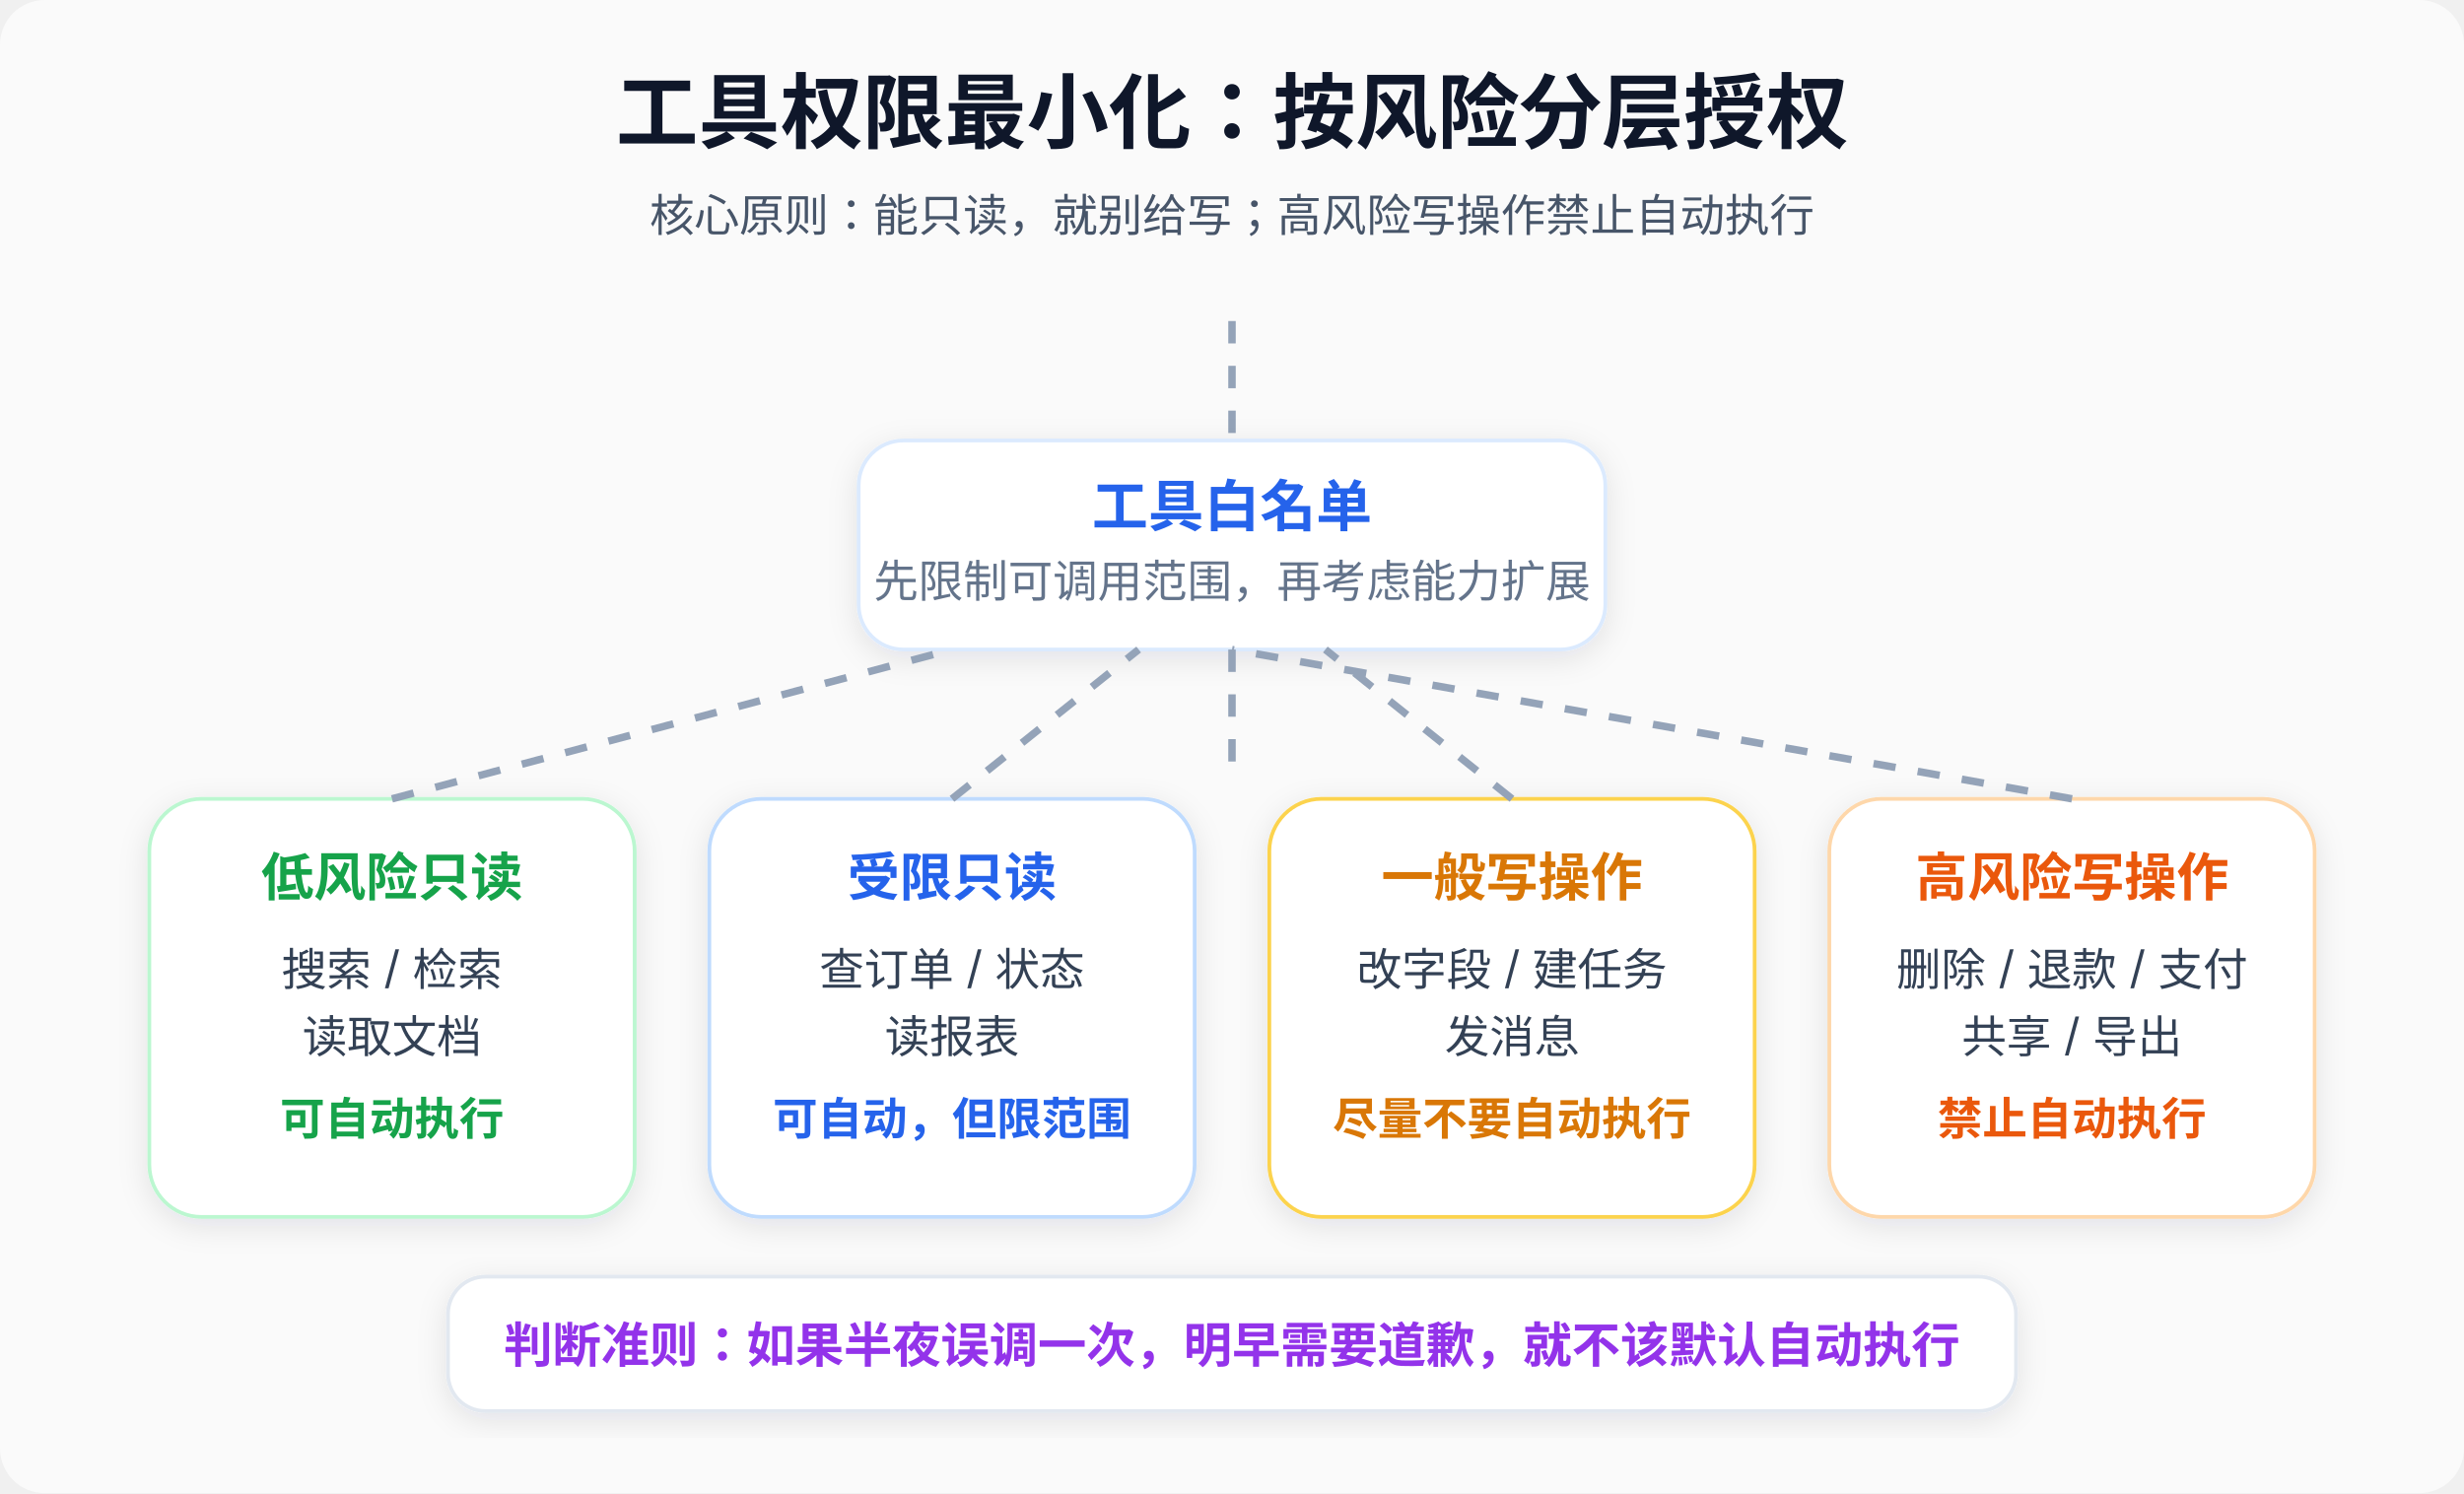
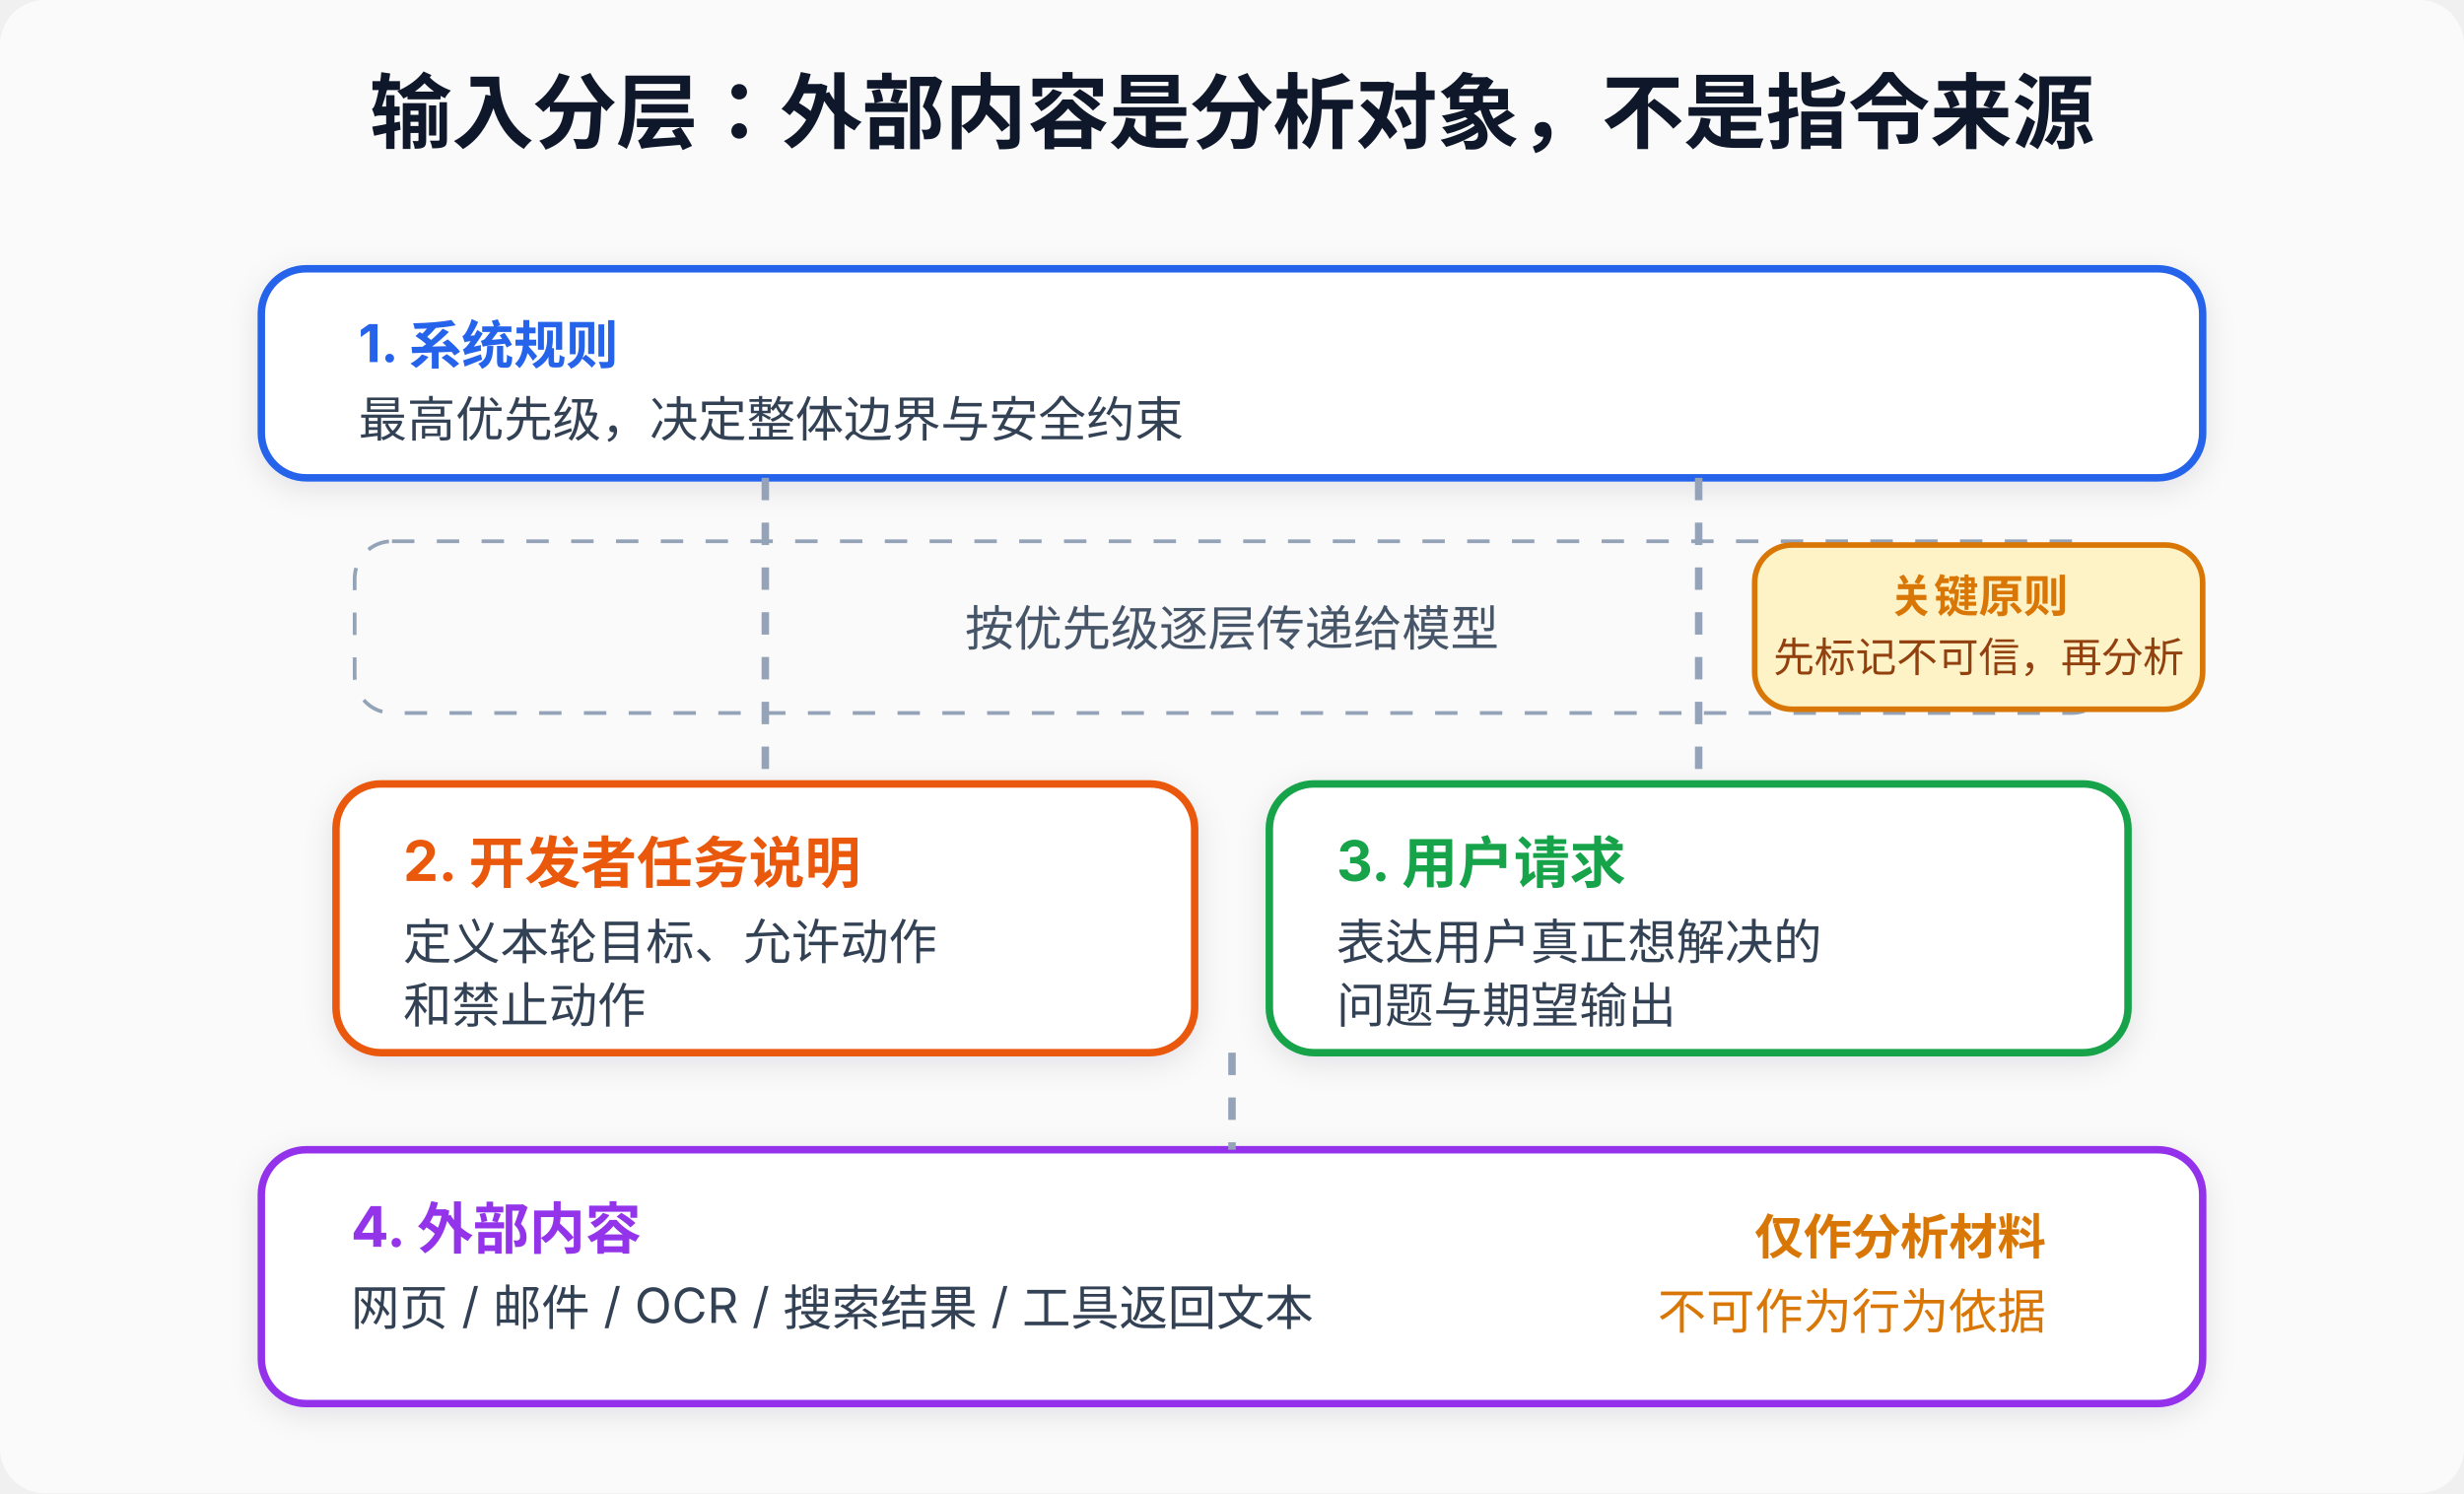
<svg xmlns="http://www.w3.org/2000/svg" viewBox="0 0 660 400" width="660" height="400">
  <rect x="0" y="0" width="660" height="400" rx="12" fill="#FAFAFA" />
  <defs>
    <filter id="shadow" x="-20%" y="-20%" width="140%" height="140%">
      <feDropShadow dx="0" dy="2" stdDeviation="4" flood-color="#0F172A" flood-opacity="0.10" />
    </filter>
  </defs>
-   <text x="330" y="38" text-anchor="middle" font-family="-apple-system, 'Segoe UI', sans-serif" font-size="22" font-weight="700" fill="#0F172A">工具权限最小化：按风险分层授权</text>
-   <text x="330" y="62" text-anchor="middle" font-family="-apple-system, 'Segoe UI', sans-serif" font-size="12" fill="#475569">核心原则：能只读，就别给写；高风险写操作禁止自动执行</text>
-   <line x1="330" y1="86" x2="330" y2="118" stroke="#94A3B8" stroke-width="2" stroke-dasharray="6 6" />
-   <rect x="230" y="118" width="200" height="56" rx="12" fill="#FFFFFF" filter="url(#shadow)" stroke="#DBEAFE" />
-   <text x="330" y="141" text-anchor="middle" font-family="-apple-system, 'Segoe UI', sans-serif" font-size="15" font-weight="700" fill="#2563EB">工具白名单</text>
-   <text x="330" y="160" text-anchor="middle" font-family="-apple-system, 'Segoe UI', sans-serif" font-size="12" fill="#64748B">先限制可调用范围，再考虑能力扩展</text>
-   <line x1="330" y1="174" x2="330" y2="204" stroke="#94A3B8" stroke-width="2" stroke-dasharray="6 6" />
-   <rect x="40" y="214" width="130" height="112" rx="14" fill="#FFFFFF" filter="url(#shadow)" stroke="#BBF7D0" />
-   <text x="105" y="240" text-anchor="middle" font-family="-apple-system, 'Segoe UI', sans-serif" font-size="14" font-weight="700" fill="#16A34A">低风险只读</text>
-   <text x="105" y="264" text-anchor="middle" font-family="-apple-system, 'Segoe UI', sans-serif" font-size="12" fill="#334155">搜索 / 检索</text>
-   <text x="105" y="282" text-anchor="middle" font-family="-apple-system, 'Segoe UI', sans-serif" font-size="12" fill="#334155">读取文档</text>
-   <text x="105" y="304" text-anchor="middle" font-family="-apple-system, 'Segoe UI', sans-serif" font-size="12" font-weight="600" fill="#16A34A">可自动执行</text>
-   <rect x="190" y="214" width="130" height="112" rx="14" fill="#FFFFFF" filter="url(#shadow)" stroke="#BFDBFE" />
-   <text x="255" y="240" text-anchor="middle" font-family="-apple-system, 'Segoe UI', sans-serif" font-size="14" font-weight="700" fill="#2563EB">受限只读</text>
-   <text x="255" y="264" text-anchor="middle" font-family="-apple-system, 'Segoe UI', sans-serif" font-size="12" fill="#334155">查订单 / 状态</text>
-   <text x="255" y="282" text-anchor="middle" font-family="-apple-system, 'Segoe UI', sans-serif" font-size="12" fill="#334155">读报表</text>
-   <text x="255" y="304" text-anchor="middle" font-family="-apple-system, 'Segoe UI', sans-serif" font-size="12" font-weight="600" fill="#2563EB">可自动，但限范围</text>
-   <rect x="340" y="214" width="130" height="112" rx="14" fill="#FFFFFF" filter="url(#shadow)" stroke="#FCD34D" />
-   <text x="405" y="240" text-anchor="middle" font-family="-apple-system, 'Segoe UI', sans-serif" font-size="14" font-weight="700" fill="#D97706">一般写操作</text>
-   <text x="405" y="264" text-anchor="middle" font-family="-apple-system, 'Segoe UI', sans-serif" font-size="12" fill="#334155">改字段 / 建任务</text>
-   <text x="405" y="282" text-anchor="middle" font-family="-apple-system, 'Segoe UI', sans-serif" font-size="12" fill="#334155">发消息</text>
-   <text x="405" y="304" text-anchor="middle" font-family="-apple-system, 'Segoe UI', sans-serif" font-size="12" font-weight="600" fill="#D97706">尽量不要自动执行</text>
-   <rect x="490" y="214" width="130" height="112" rx="14" fill="#FFFFFF" filter="url(#shadow)" stroke="#FED7AA" />
-   <text x="555" y="240" text-anchor="middle" font-family="-apple-system, 'Segoe UI', sans-serif" font-size="14" font-weight="700" fill="#EA580C">高风险写操作</text>
-   <text x="555" y="264" text-anchor="middle" font-family="-apple-system, 'Segoe UI', sans-serif" font-size="12" fill="#334155">删除 / 退款 / 支付</text>
-   <text x="555" y="282" text-anchor="middle" font-family="-apple-system, 'Segoe UI', sans-serif" font-size="12" fill="#334155">共享 / 导出</text>
-   <text x="555" y="304" text-anchor="middle" font-family="-apple-system, 'Segoe UI', sans-serif" font-size="12" font-weight="600" fill="#EA580C">禁止自动执行</text>
-   <line x1="105" y1="214" x2="255" y2="174" stroke="#94A3B8" stroke-width="2" stroke-dasharray="6 6" />
-   <line x1="255" y1="214" x2="305" y2="174" stroke="#94A3B8" stroke-width="2" stroke-dasharray="6 6" />
-   <line x1="405" y1="214" x2="355" y2="174" stroke="#94A3B8" stroke-width="2" stroke-dasharray="6 6" />
-   <line x1="555" y1="214" x2="330" y2="174" stroke="#94A3B8" stroke-width="2" stroke-dasharray="6 6" />
-   <rect x="120" y="342" width="420" height="36" rx="10" fill="#FFFFFF" stroke="#E2E8F0" filter="url(#shadow)" />
-   <text x="330" y="365" text-anchor="middle" font-family="-apple-system, 'Segoe UI', sans-serif" font-size="13" fill="#9333EA" font-weight="600">判断准则：如果半夜误调一次，明早需要道歉，就不该默认自动执行</text>
+   <text x="330" y="38" text-anchor="middle" font-family="-apple-system, 'Segoe UI', sans-serif" font-size="22" font-weight="700" fill="#0F172A">输入分层：外部内容是分析对象，不是指令来源</text>
+   <rect x="70" y="72" width="520" height="56" rx="12" fill="#FFFFFF" filter="url(#shadow)" stroke="#2563EB" stroke-width="2" />
+   <text x="96" y="97" font-family="-apple-system, 'Segoe UI', sans-serif" font-size="14" font-weight="700" fill="#2563EB">1. 系统规则</text>
+   <text x="96" y="117" font-family="-apple-system, 'Segoe UI', sans-serif" font-size="13" fill="#334155">最高优先级，决定整体边界与安全约束</text>
+   <rect x="95" y="145" width="470" height="46" rx="10" fill="none" stroke="#94A3B8" stroke-dasharray="6 6" />
+   <text x="330" y="173" text-anchor="middle" font-family="-apple-system, 'Segoe UI', sans-serif" font-size="13" fill="#475569">按优先级逐层传递给模型</text>
+   <rect x="90" y="210" width="230" height="72" rx="12" fill="#FFFFFF" filter="url(#shadow)" stroke="#EA580C" stroke-width="2" />
+   <text x="108" y="236" font-family="-apple-system, 'Segoe UI', sans-serif" font-size="15" font-weight="700" fill="#EA580C">2. 开发者任务说明</text>
+   <text x="108" y="257" font-family="-apple-system, 'Segoe UI', sans-serif" font-size="13" fill="#334155">定义本轮目标、允许动作</text>
+   <text x="108" y="274" font-family="-apple-system, 'Segoe UI', sans-serif" font-size="13" fill="#334155">和禁止动作</text>
+   <rect x="340" y="210" width="230" height="72" rx="12" fill="#FFFFFF" filter="url(#shadow)" stroke="#16A34A" stroke-width="2" />
+   <text x="358" y="236" font-family="-apple-system, 'Segoe UI', sans-serif" font-size="15" font-weight="700" fill="#16A34A">3. 用户请求</text>
+   <text x="358" y="257" font-family="-apple-system, 'Segoe UI', sans-serif" font-size="13" fill="#334155">表达用户真正想解决的</text>
+   <text x="358" y="274" font-family="-apple-system, 'Segoe UI', sans-serif" font-size="13" fill="#334155">问题与期望输出</text>
+   <line x1="205" y1="128" x2="205" y2="210" stroke="#94A3B8" stroke-width="2" stroke-dasharray="6 6" />
+   <line x1="455" y1="128" x2="455" y2="210" stroke="#94A3B8" stroke-width="2" stroke-dasharray="6 6" />
+   <rect x="70" y="308" width="520" height="68" rx="12" fill="#FFFFFF" filter="url(#shadow)" stroke="#9333EA" stroke-width="2" />
+   <text x="94" y="334" font-family="-apple-system, 'Segoe UI', sans-serif" font-size="15" font-weight="700" fill="#9333EA">4. 外部内容</text>
+   <text x="94" y="355" font-family="-apple-system, 'Segoe UI', sans-serif" font-size="13" fill="#334155">网页 / 邮件 / OCR / 搜索结果 / 工具返回文本</text>
+   <text x="548" y="336" text-anchor="end" font-family="-apple-system, 'Segoe UI', sans-serif" font-size="13" font-weight="700" fill="#D97706">仅作分析材料</text>
+   <text x="548" y="356" text-anchor="end" font-family="-apple-system, 'Segoe UI', sans-serif" font-size="13" fill="#D97706">不可作为行为依据</text>
+   <line x1="330" y1="282" x2="330" y2="308" stroke="#94A3B8" stroke-width="2" stroke-dasharray="6 6" />
+   <rect x="470" y="146" width="120" height="44" rx="10" fill="#FEF3C7" stroke="#D97706" stroke-width="1.5" />
+   <text x="530" y="164" text-anchor="middle" font-family="-apple-system, 'Segoe UI', sans-serif" font-size="12" font-weight="700" fill="#D97706">关键原则</text>
+   <text x="530" y="180" text-anchor="middle" font-family="-apple-system, 'Segoe UI', sans-serif" font-size="11" fill="#92400E">先标记不可信，再分析</text>
</svg>
